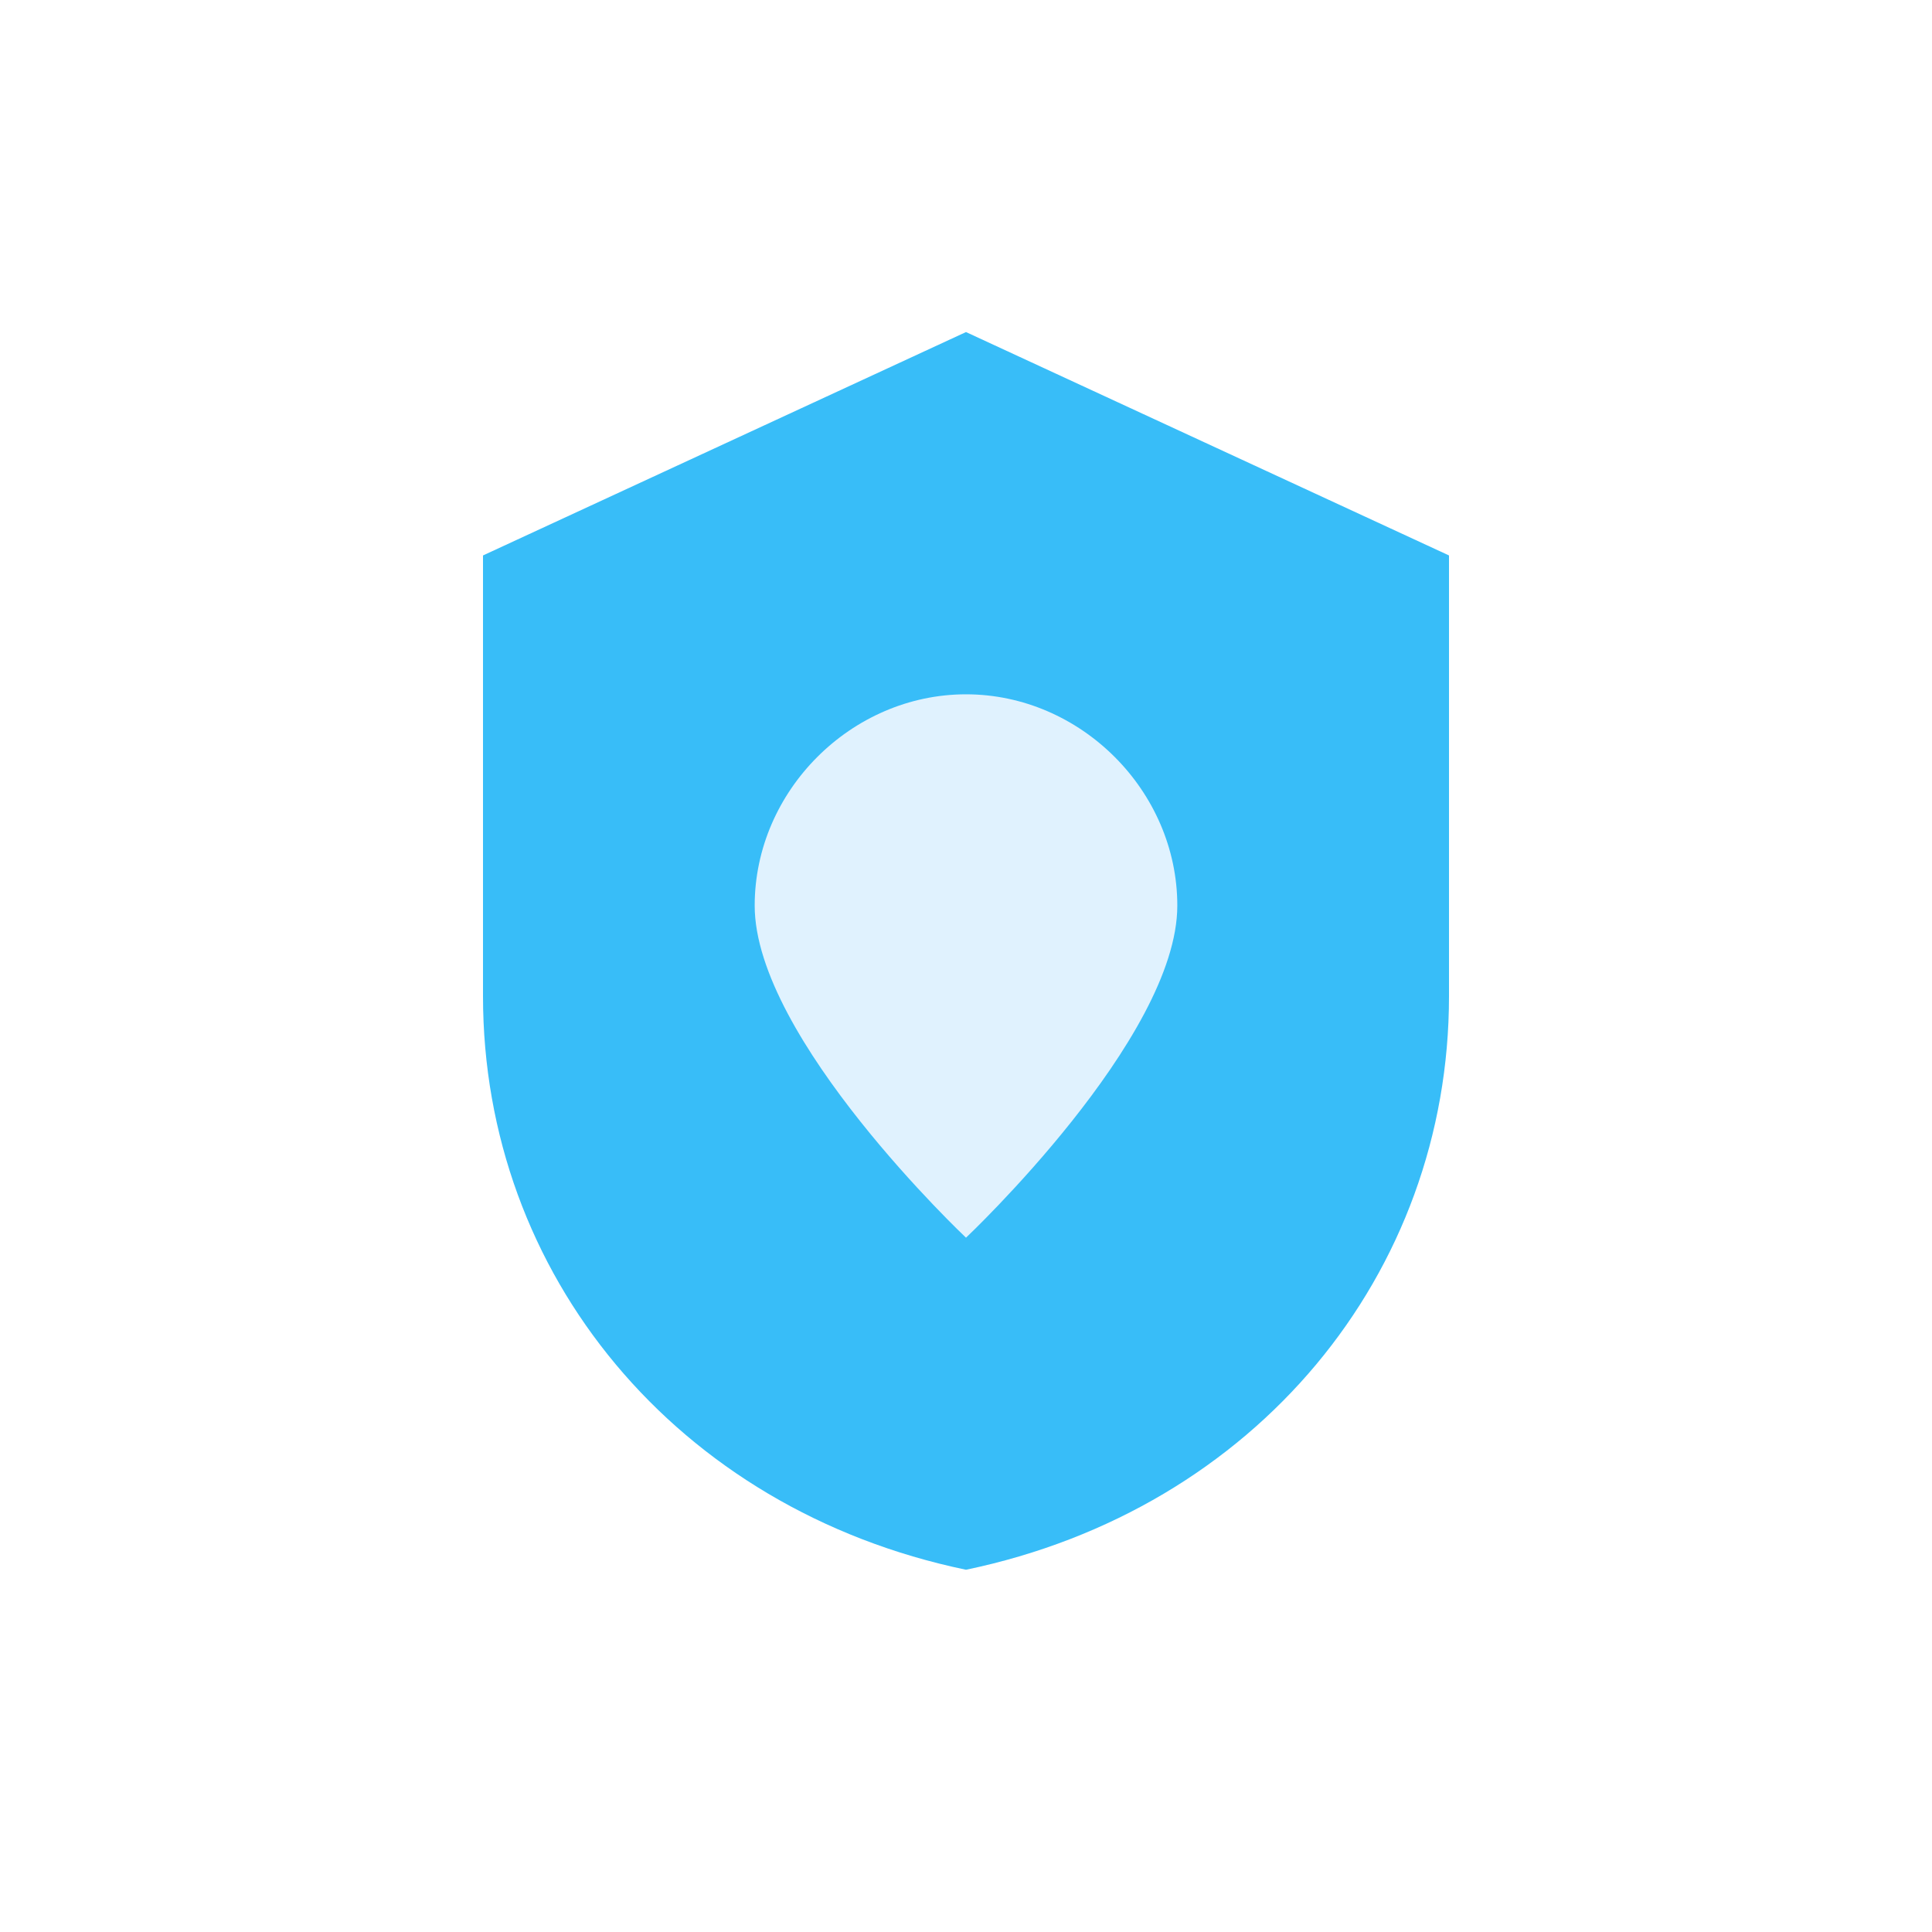
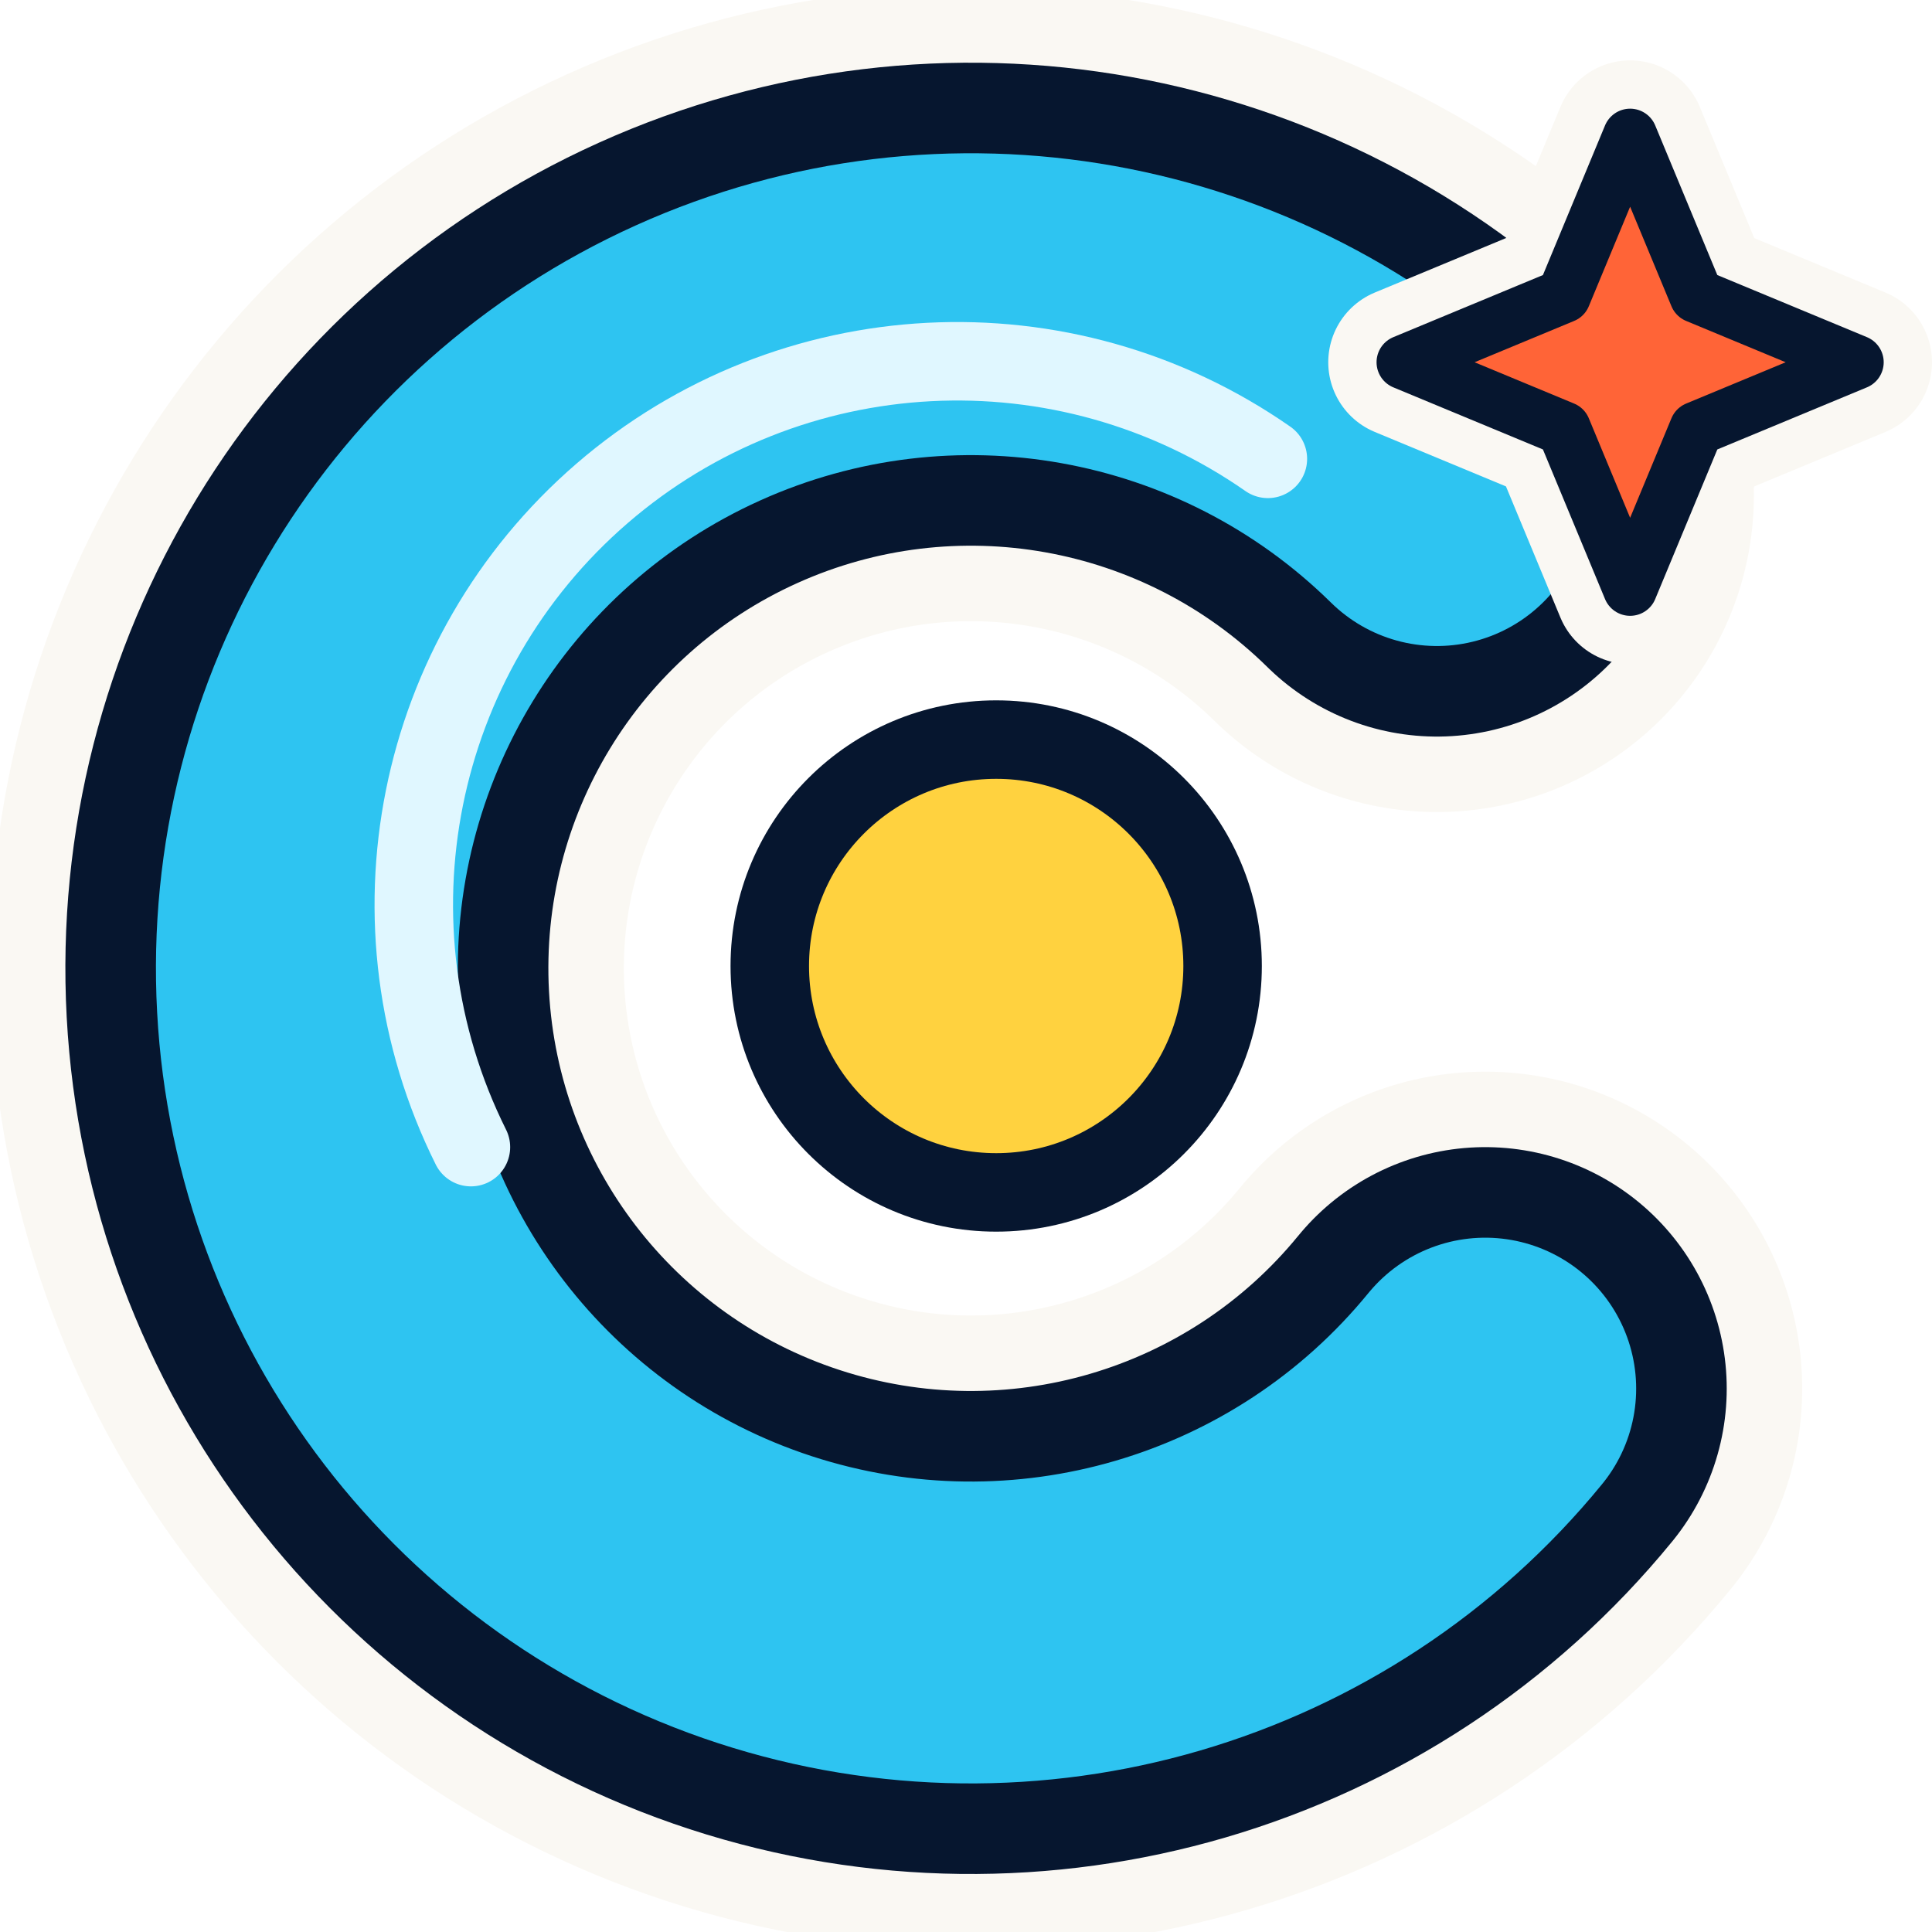
- <svg xmlns="http://www.w3.org/2000/svg" viewBox="0 0 32 32" role="img" aria-label="Calgary Watch">
-   <path fill="#38bdf8" d="M16 5.5 24 9.2v7.3c0 4.6-3.2 8.5-8 9.5-4.8-1-8-4.9-8-9.5V9.2L16 5.5z" />
-   <path fill="#e0f2fe" d="M16 11.5c-1.9 0-3.5 1.6-3.5 3.5 0 2.2 3.5 5.5 3.5 5.5s3.5-3.3 3.5-5.5c0-1.9-1.6-3.5-3.5-3.5z" />
+ <svg xmlns="http://www.w3.org/2000/svg" viewBox="0 0 64 64">
+   <g fill="none" stroke-linecap="round">
+     <path d="M47.6 16.4A22 22 0 1 0 49.2 46" stroke="#faf8f3" stroke-width="21" />
+     <path d="M47.6 16.4A22 22 0 1 0 49.2 46" stroke="#06162f" stroke-width="16" />
+     <path d="M47.6 16.4A22 22 0 1 0 49.2 46" stroke="#2ec4f1" stroke-width="10" />
+     <path d="M42 15.2A18 18 0 0 0 15.6 38" stroke="#e0f7ff" stroke-width="2.6" />
+   </g>
+   <circle cx="33" cy="32" r="7.5" fill="#ffd23f" stroke="#06162f" stroke-width="2.6" />
+   <path d="M54 4.5l2.2 5.3 5.3 2.2-5.3 2.2L54 19.5l-2.2-5.3-5.3-2.2 5.3-2.2z" fill="none" stroke="#faf8f3" stroke-width="5" stroke-linejoin="round" />
+   <path d="M54 4.5l2.2 5.3 5.3 2.2-5.3 2.2L54 19.5l-2.2-5.3-5.3-2.2 5.3-2.2z" fill="#ff6437" stroke="#06162f" stroke-width="1.8" stroke-linejoin="round" />
</svg>
